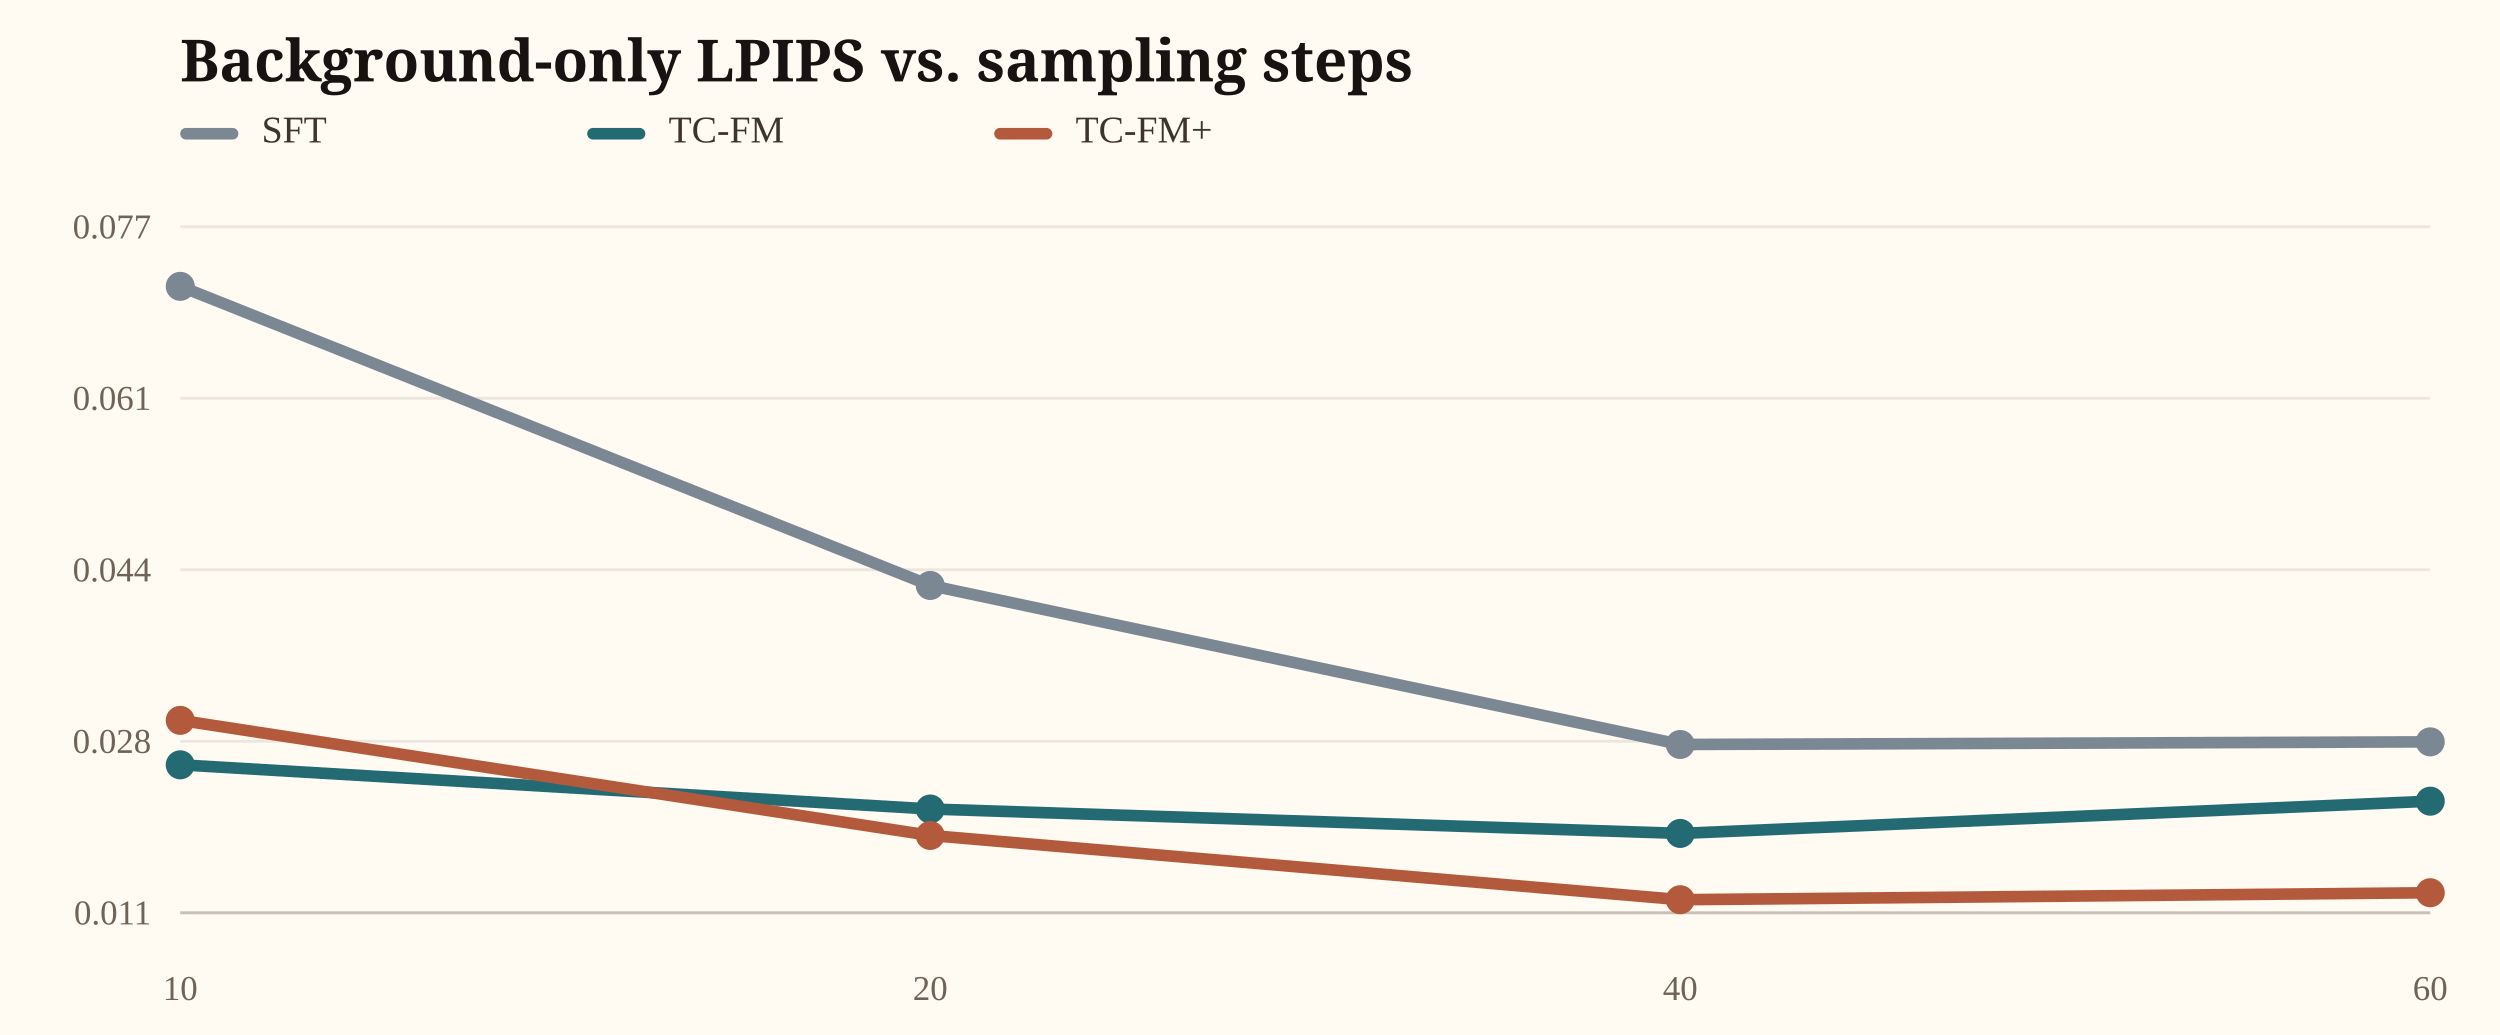
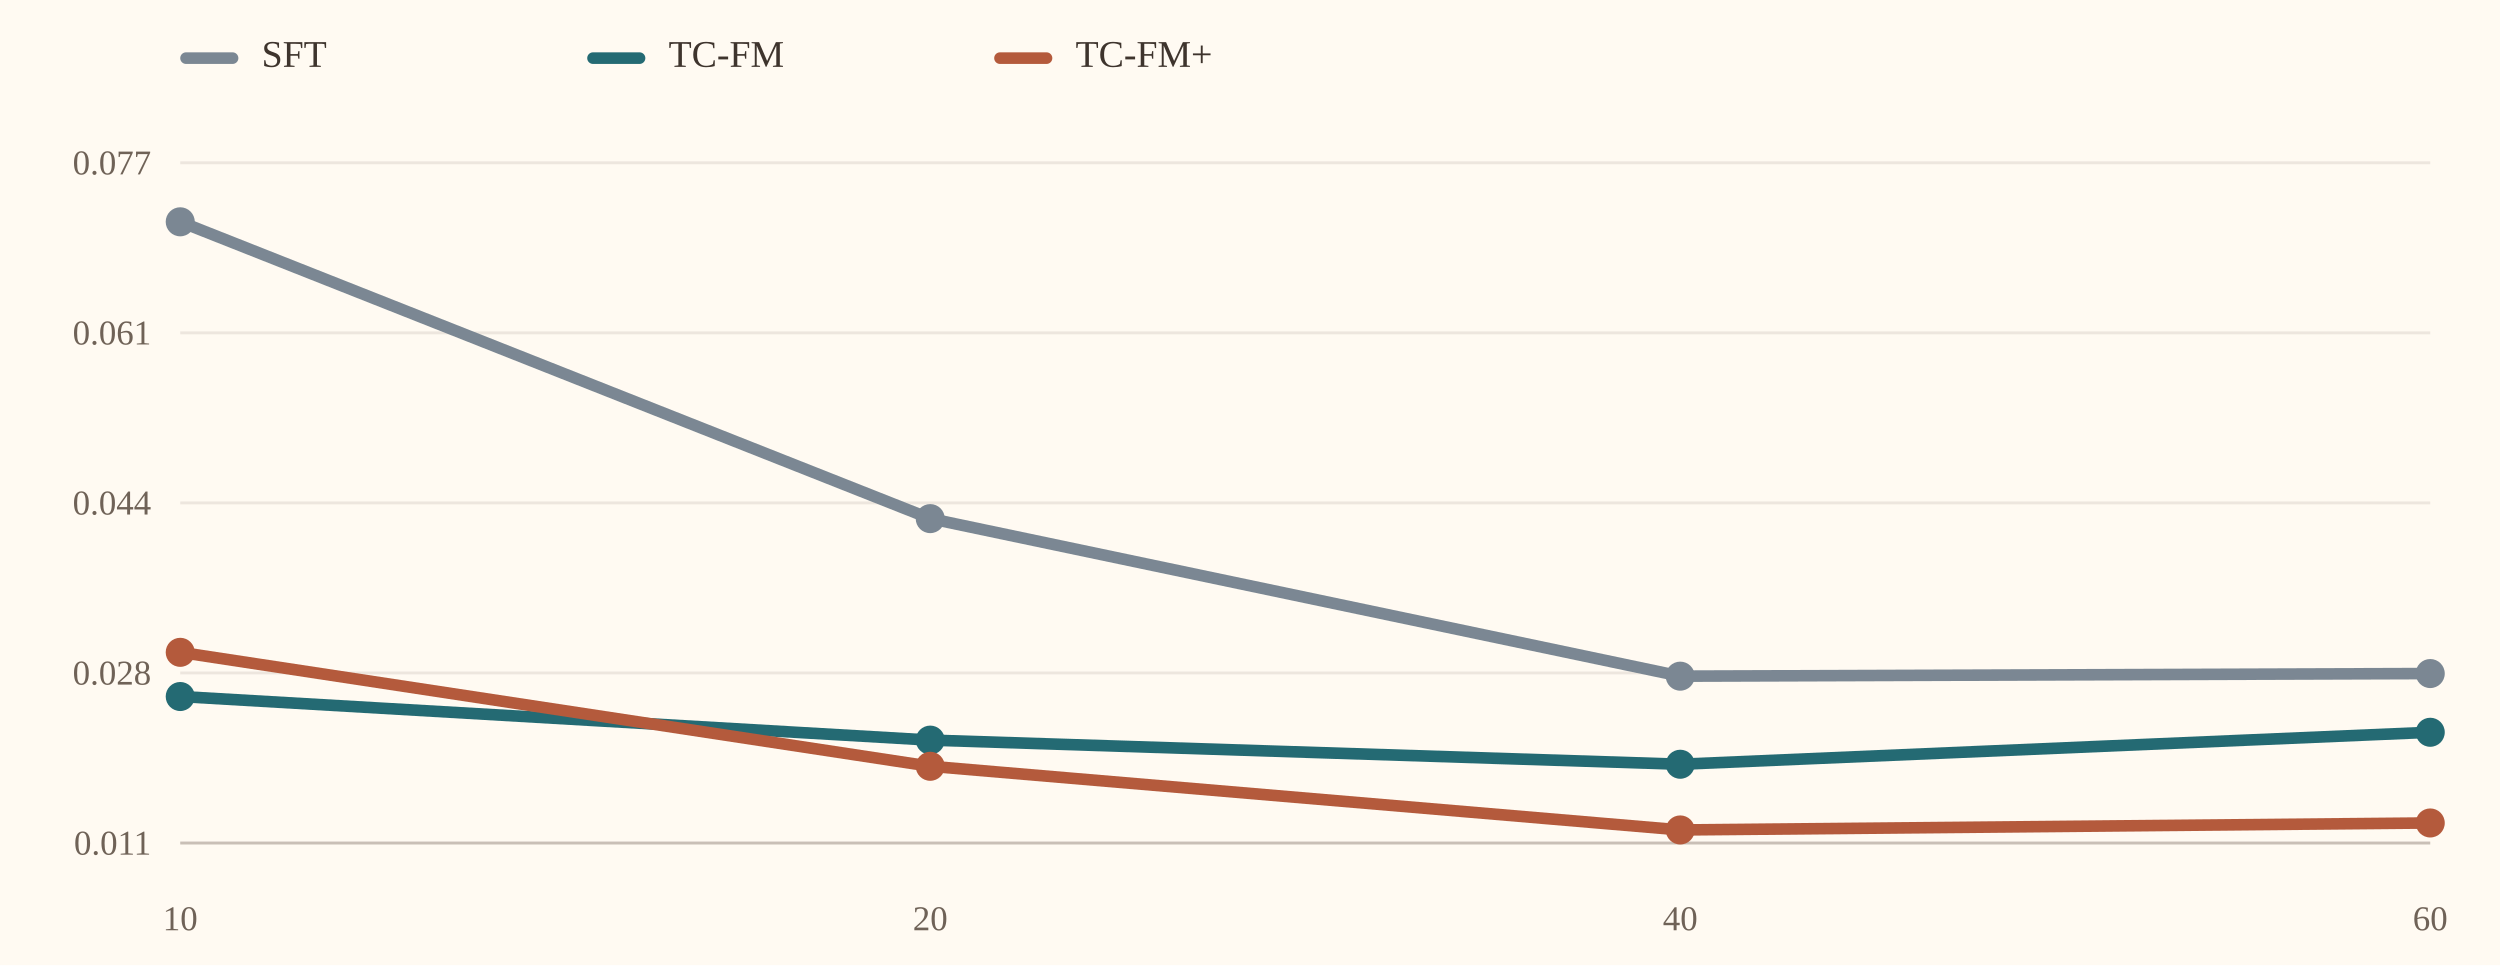
- <svg xmlns="http://www.w3.org/2000/svg" width="860" height="356" viewBox="0 0 860 356">
+ <svg xmlns="http://www.w3.org/2000/svg" width="860" height="332" viewBox="0 0 860 332">
  <rect width="100%" height="100%" fill="#fffaf2" />
-   <text x="62" y="28" fill="#171310" font-size="20" font-family="Georgia, serif" font-weight="700">Background-only LPIPS vs. sampling steps</text>
-   <rect x="62" y="44" width="20" height="4" rx="2" fill="#7b8793" />
-   <text x="90" y="49" fill="#3e342d" font-size="13">SFT</text>
-   <rect x="202" y="44" width="20" height="4" rx="2" fill="#246a73" />
-   <text x="230" y="49" fill="#3e342d" font-size="13">TC-FM</text>
-   <rect x="342" y="44" width="20" height="4" rx="2" fill="#b45a3c" />
-   <text x="370" y="49" fill="#3e342d" font-size="13">TC-FM+</text>
-   <line x1="62" y1="314.0" x2="836" y2="314.0" stroke="rgba(74,57,45,0.10)" />
-   <text x="52" y="318.0" text-anchor="end" fill="#6f6257" font-size="12">0.011</text>
-   <line x1="62" y1="255.0" x2="836" y2="255.0" stroke="rgba(74,57,45,0.10)" />
-   <text x="52" y="259.0" text-anchor="end" fill="#6f6257" font-size="12">0.028</text>
-   <line x1="62" y1="196.0" x2="836" y2="196.0" stroke="rgba(74,57,45,0.10)" />
-   <text x="52" y="200.0" text-anchor="end" fill="#6f6257" font-size="12">0.044</text>
-   <line x1="62" y1="137.0" x2="836" y2="137.0" stroke="rgba(74,57,45,0.10)" />
-   <text x="52" y="141.0" text-anchor="end" fill="#6f6257" font-size="12">0.061</text>
-   <line x1="62" y1="78.0" x2="836" y2="78.0" stroke="rgba(74,57,45,0.10)" />
-   <text x="52" y="82.0" text-anchor="end" fill="#6f6257" font-size="12">0.077</text>
-   <line x1="62" y1="314.0" x2="836" y2="314.0" stroke="rgba(74,57,45,0.22)" />
-   <text x="62.0" y="344" text-anchor="middle" fill="#6f6257" font-size="12">10</text>
-   <text x="320.0" y="344" text-anchor="middle" fill="#6f6257" font-size="12">20</text>
-   <text x="578.0" y="344" text-anchor="middle" fill="#6f6257" font-size="12">40</text>
-   <text x="836.0" y="344" text-anchor="middle" fill="#6f6257" font-size="12">60</text>
-   <polyline fill="none" stroke="#7b8793" stroke-width="4" points="62.0,98.5 320.0,201.4 578.0,256.1 836.0,255.2" />
-   <circle cx="62.0" cy="98.5" r="5" fill="#7b8793" />
-   <circle cx="320.0" cy="201.4" r="5" fill="#7b8793" />
-   <circle cx="578.0" cy="256.1" r="5" fill="#7b8793" />
-   <circle cx="836.0" cy="255.2" r="5" fill="#7b8793" />
-   <polyline fill="none" stroke="#246a73" stroke-width="4" points="62.0,263.1 320.0,278.3 578.0,286.7 836.0,275.6" />
-   <circle cx="62.0" cy="263.1" r="5" fill="#246a73" />
-   <circle cx="320.0" cy="278.3" r="5" fill="#246a73" />
-   <circle cx="578.0" cy="286.7" r="5" fill="#246a73" />
-   <circle cx="836.0" cy="275.6" r="5" fill="#246a73" />
-   <polyline fill="none" stroke="#b45a3c" stroke-width="4" points="62.0,247.8 320.0,287.4 578.0,309.5 836.0,307.1" />
-   <circle cx="62.0" cy="247.8" r="5" fill="#b45a3c" />
-   <circle cx="320.0" cy="287.4" r="5" fill="#b45a3c" />
-   <circle cx="578.0" cy="309.5" r="5" fill="#b45a3c" />
-   <circle cx="836.0" cy="307.1" r="5" fill="#b45a3c" />
+   <rect x="62" y="18" width="20" height="4" rx="2" fill="#7b8793" />
+   <text x="90" y="23" fill="#3e342d" font-size="13">SFT</text>
+   <rect x="202" y="18" width="20" height="4" rx="2" fill="#246a73" />
+   <text x="230" y="23" fill="#3e342d" font-size="13">TC-FM</text>
+   <rect x="342" y="18" width="20" height="4" rx="2" fill="#b45a3c" />
+   <text x="370" y="23" fill="#3e342d" font-size="13">TC-FM+</text>
+   <line x1="62" y1="290.0" x2="836" y2="290.0" stroke="rgba(74,57,45,0.10)" />
+   <text x="52" y="294.0" text-anchor="end" fill="#6f6257" font-size="12">0.011</text>
+   <line x1="62" y1="231.5" x2="836" y2="231.5" stroke="rgba(74,57,45,0.10)" />
+   <text x="52" y="235.5" text-anchor="end" fill="#6f6257" font-size="12">0.028</text>
+   <line x1="62" y1="173.0" x2="836" y2="173.0" stroke="rgba(74,57,45,0.10)" />
+   <text x="52" y="177.0" text-anchor="end" fill="#6f6257" font-size="12">0.044</text>
+   <line x1="62" y1="114.5" x2="836" y2="114.5" stroke="rgba(74,57,45,0.10)" />
+   <text x="52" y="118.5" text-anchor="end" fill="#6f6257" font-size="12">0.061</text>
+   <line x1="62" y1="56.0" x2="836" y2="56.0" stroke="rgba(74,57,45,0.10)" />
+   <text x="52" y="60.0" text-anchor="end" fill="#6f6257" font-size="12">0.077</text>
+   <line x1="62" y1="290.0" x2="836" y2="290.0" stroke="rgba(74,57,45,0.22)" />
+   <text x="62.0" y="320" text-anchor="middle" fill="#6f6257" font-size="12">10</text>
+   <text x="320.0" y="320" text-anchor="middle" fill="#6f6257" font-size="12">20</text>
+   <text x="578.0" y="320" text-anchor="middle" fill="#6f6257" font-size="12">40</text>
+   <text x="836.0" y="320" text-anchor="middle" fill="#6f6257" font-size="12">60</text>
+   <polyline fill="none" stroke="#7b8793" stroke-width="4" points="62.0,76.3 320.0,178.4 578.0,232.6 836.0,231.7" />
+   <circle cx="62.0" cy="76.3" r="5" fill="#7b8793" />
+   <circle cx="320.0" cy="178.4" r="5" fill="#7b8793" />
+   <circle cx="578.0" cy="232.6" r="5" fill="#7b8793" />
+   <circle cx="836.0" cy="231.7" r="5" fill="#7b8793" />
+   <polyline fill="none" stroke="#246a73" stroke-width="4" points="62.0,239.6 320.0,254.6 578.0,262.9 836.0,251.9" />
+   <circle cx="62.0" cy="239.6" r="5" fill="#246a73" />
+   <circle cx="320.0" cy="254.6" r="5" fill="#246a73" />
+   <circle cx="578.0" cy="262.9" r="5" fill="#246a73" />
+   <circle cx="836.0" cy="251.9" r="5" fill="#246a73" />
+   <polyline fill="none" stroke="#b45a3c" stroke-width="4" points="62.0,224.4 320.0,263.6 578.0,285.5 836.0,283.1" />
+   <circle cx="62.0" cy="224.4" r="5" fill="#b45a3c" />
+   <circle cx="320.0" cy="263.6" r="5" fill="#b45a3c" />
+   <circle cx="578.0" cy="285.5" r="5" fill="#b45a3c" />
+   <circle cx="836.0" cy="283.1" r="5" fill="#b45a3c" />
</svg>
